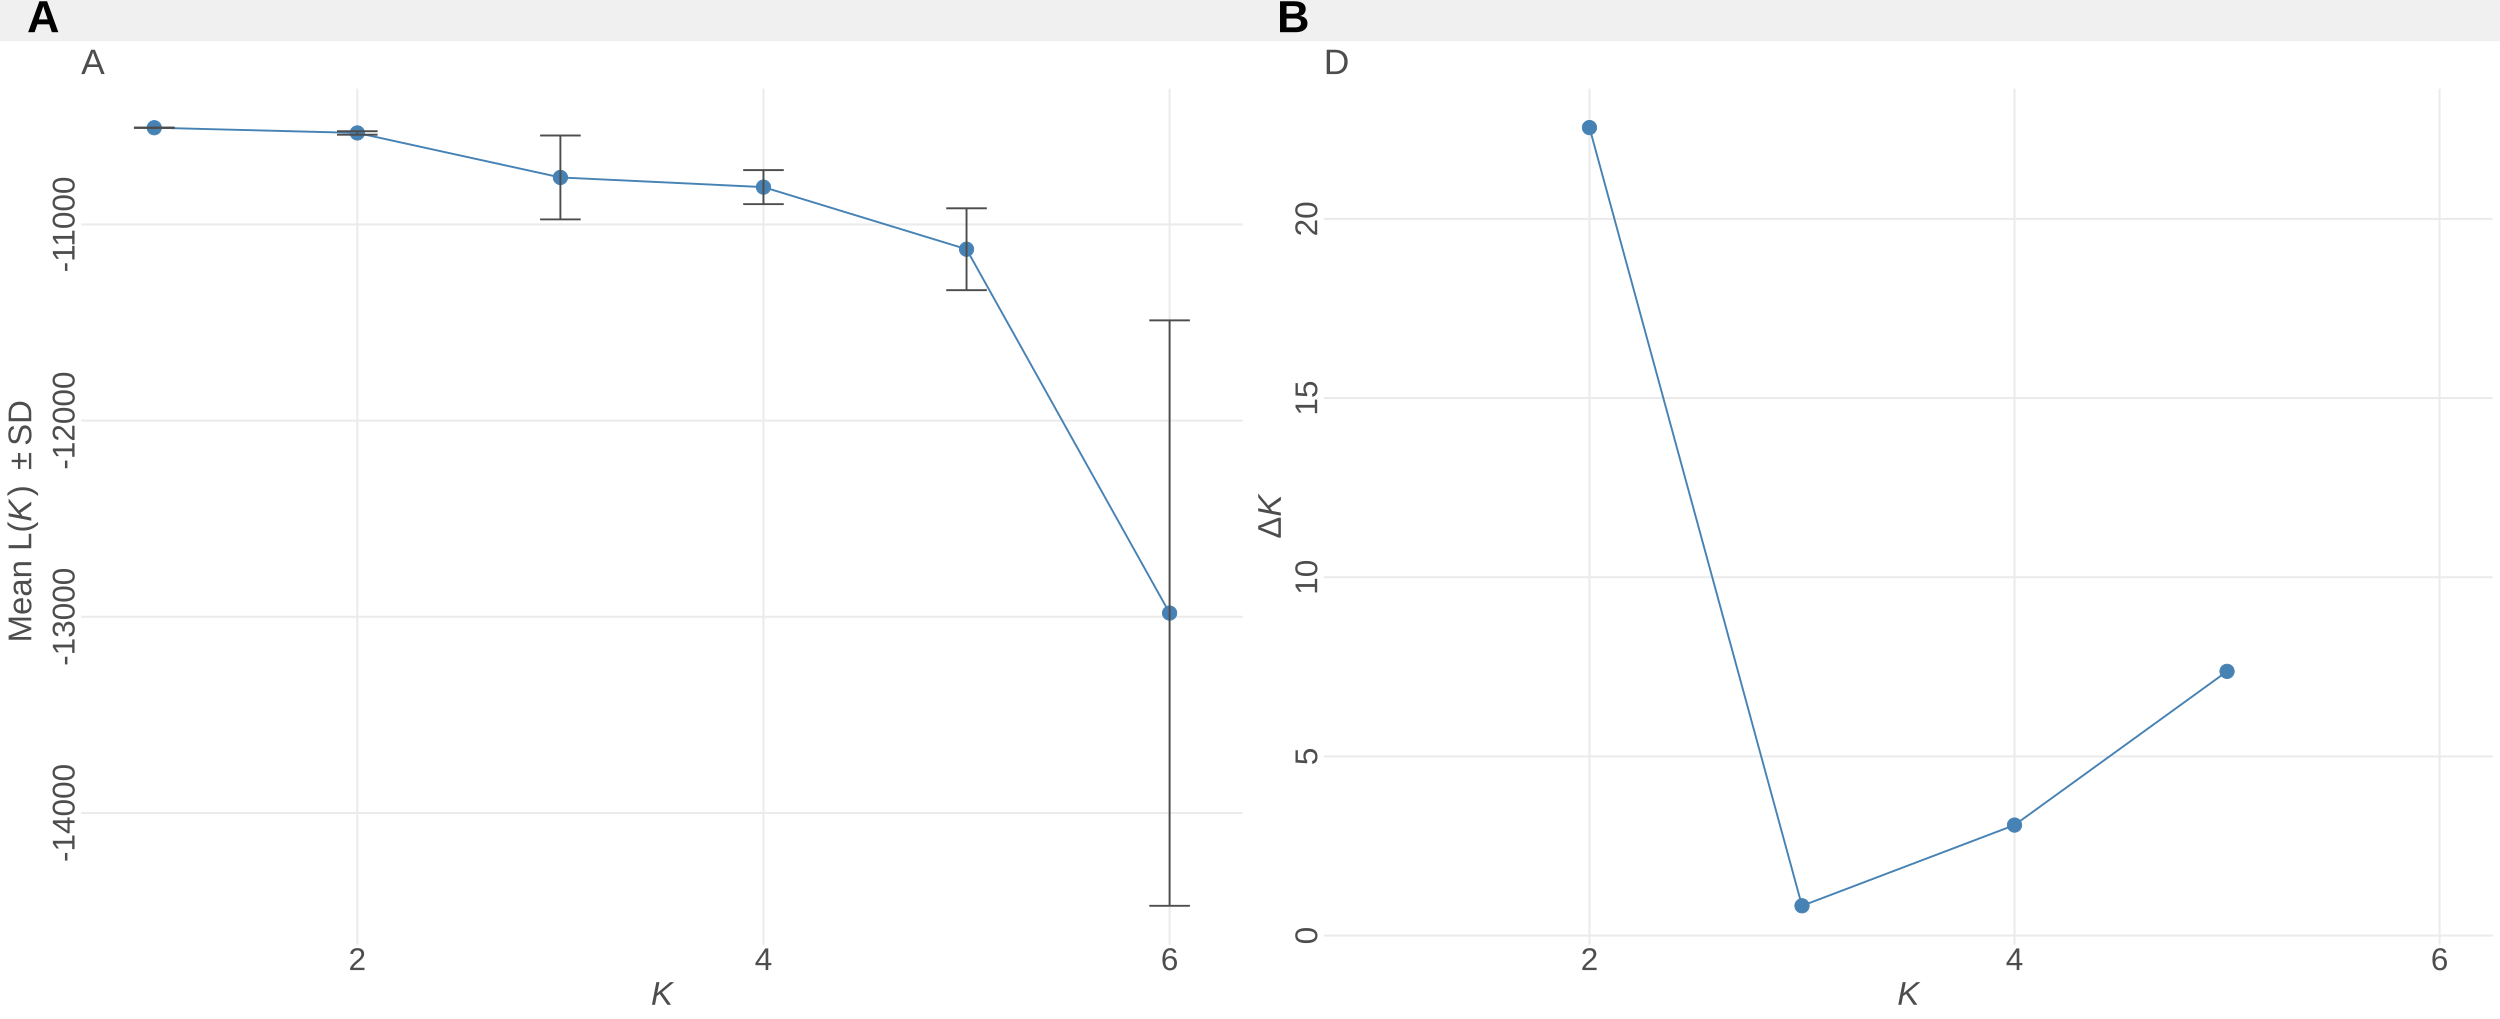
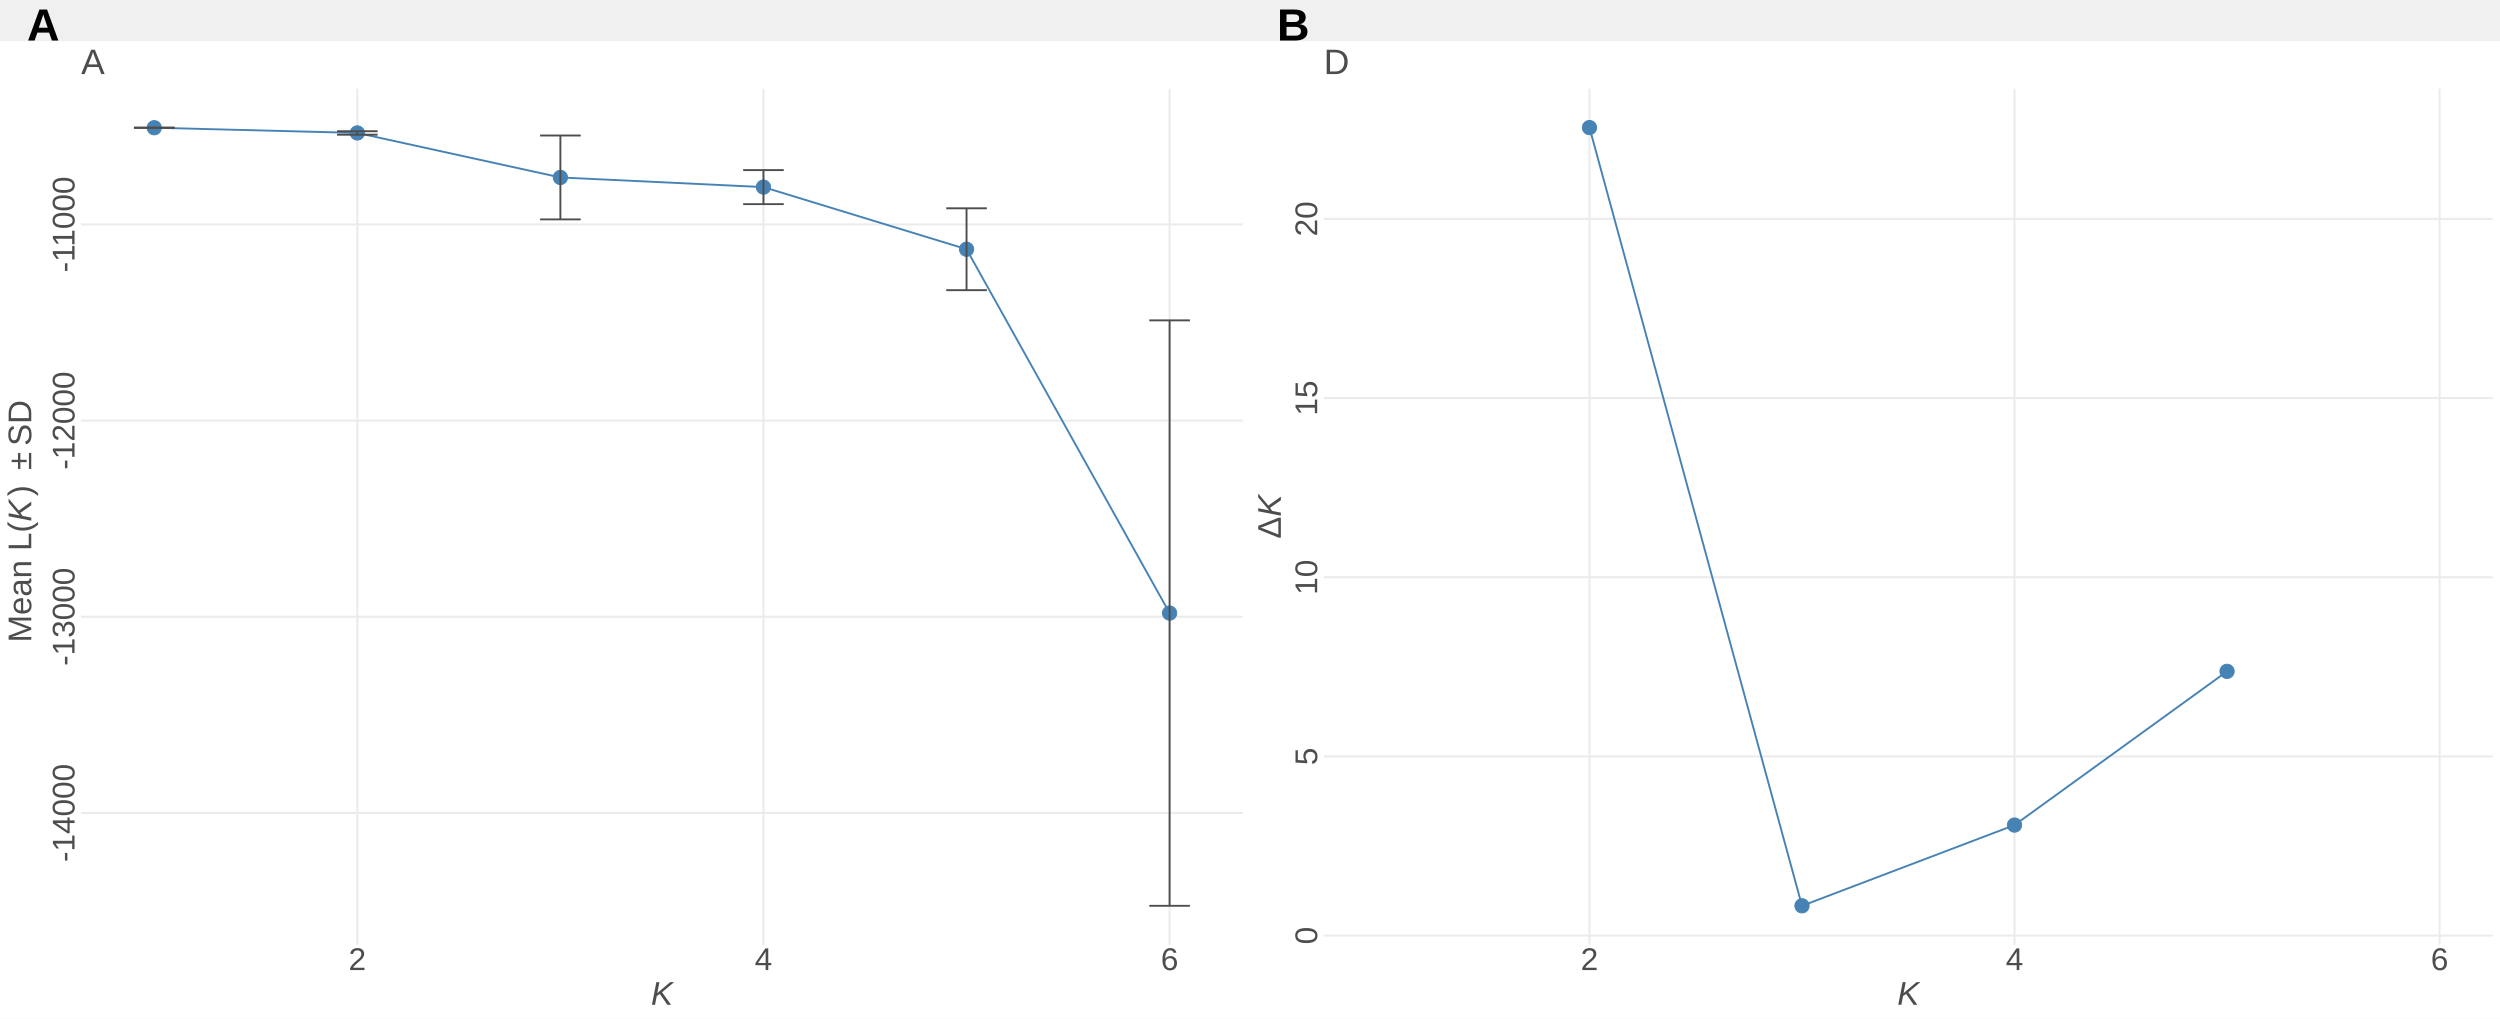
<svg xmlns="http://www.w3.org/2000/svg" width="1944.00pt" height="792.00pt" viewBox="0 0 1944.00 792.00">
  <g class="svglite">
    <defs>
      <style type="text/css">
    .svglite line, .svglite polyline, .svglite polygon, .svglite path, .svglite rect, .svglite circle {
      fill: none;
      stroke: #000000;
      stroke-linecap: round;
      stroke-linejoin: round;
      stroke-miterlimit: 10.00;
    }
    .svglite text {
      white-space: pre;
    }
    .svglite g.glyphgroup path {
      fill: inherit;
      stroke: none;
    }
  </style>
    </defs>
    <rect width="100%" height="100%" style="stroke: none; fill: none;" />
    <defs>
      <clipPath id="cpMC4wMHwxOTQ0LjAwfDAuMDB8NzkyLjAw">
        <rect x="0.00" y="0.00" width="1944.00" height="792.00" />
      </clipPath>
    </defs>
    <g clip-path="url(#cpMC4wMHwxOTQ0LjAwfDAuMDB8NzkyLjAw)">
</g>
    <defs>
      <clipPath id="cpMC4wMHw5NzIuMDB8MzIuMjZ8NzkyLjAw">
        <rect x="0.00" y="32.26" width="972.00" height="759.74" />
      </clipPath>
    </defs>
    <g clip-path="url(#cpMC4wMHw5NzIuMDB8MzIuMjZ8NzkyLjAw)">
      <rect x="0.00" y="32.26" width="972.00" height="759.74" style="stroke-width: 1.07; stroke: #FFFFFF; fill: #FFFFFF;" />
    </g>
    <g clip-path="url(#cpMC4wMHwxOTQ0LjAwfDAuMDB8NzkyLjAw)">
</g>
    <defs>
      <clipPath id="cpNjMuMTB8OTY2LjMzfDY4Ljk1fDczNC42MQ==">
        <rect x="63.10" y="68.95" width="903.23" height="665.66" />
      </clipPath>
    </defs>
    <g clip-path="url(#cpNjMuMTB8OTY2LjMzfDY4Ljk1fDczNC42MQ==)">
      <rect x="63.10" y="68.95" width="903.23" height="665.66" style="stroke-width: 1.07; stroke: none; fill: #FFFFFF;" />
      <polyline points="63.10,632.15 966.33,632.15 " style="stroke-width: 1.60; stroke: #EBEBEB; stroke-linecap: butt;" />
      <polyline points="63.10,479.61 966.33,479.61 " style="stroke-width: 1.60; stroke: #EBEBEB; stroke-linecap: butt;" />
      <polyline points="63.10,327.07 966.33,327.07 " style="stroke-width: 1.60; stroke: #EBEBEB; stroke-linecap: butt;" />
      <polyline points="63.10,174.53 966.33,174.53 " style="stroke-width: 1.60; stroke: #EBEBEB; stroke-linecap: butt;" />
      <polyline points="277.85,734.61 277.85,68.95 " style="stroke-width: 1.60; stroke: #EBEBEB; stroke-linecap: butt;" />
      <polyline points="593.67,734.61 593.67,68.95 " style="stroke-width: 1.60; stroke: #EBEBEB; stroke-linecap: butt;" />
      <polyline points="909.48,734.61 909.48,68.95 " style="stroke-width: 1.60; stroke: #EBEBEB; stroke-linecap: butt;" />
      <polyline points="119.95,99.33 277.85,103.38 435.76,137.99 593.67,145.50 751.58,193.80 909.48,476.73 " style="stroke-width: 1.49; stroke: #4682B4; stroke-linecap: butt;" />
      <circle cx="119.95" cy="99.33" r="5.57" style="stroke-width: 0.71; stroke: #4682B4; fill: #4682B4;" />
      <circle cx="277.85" cy="103.38" r="5.57" style="stroke-width: 0.71; stroke: #4682B4; fill: #4682B4;" />
      <circle cx="435.76" cy="137.99" r="5.57" style="stroke-width: 0.71; stroke: #4682B4; fill: #4682B4;" />
      <circle cx="593.67" cy="145.50" r="5.57" style="stroke-width: 0.71; stroke: #4682B4; fill: #4682B4;" />
      <circle cx="751.58" cy="193.80" r="5.57" style="stroke-width: 0.71; stroke: #4682B4; fill: #4682B4;" />
      <circle cx="909.48" cy="476.73" r="5.57" style="stroke-width: 0.71; stroke: #4682B4; fill: #4682B4;" />
      <polyline points="104.16,99.21 135.74,99.21 " style="stroke-width: 1.49; stroke: #4D4D4D; stroke-linecap: butt;" />
      <polyline points="119.95,99.21 119.95,99.44 " style="stroke-width: 1.49; stroke: #4D4D4D; stroke-linecap: butt;" />
      <polyline points="104.16,99.44 135.74,99.44 " style="stroke-width: 1.49; stroke: #4D4D4D; stroke-linecap: butt;" />
      <polyline points="262.06,102.03 293.64,102.03 " style="stroke-width: 1.49; stroke: #4D4D4D; stroke-linecap: butt;" />
      <polyline points="277.85,102.03 277.85,104.74 " style="stroke-width: 1.49; stroke: #4D4D4D; stroke-linecap: butt;" />
      <polyline points="262.06,104.74 293.64,104.74 " style="stroke-width: 1.49; stroke: #4D4D4D; stroke-linecap: butt;" />
      <polyline points="419.97,105.37 451.55,105.37 " style="stroke-width: 1.49; stroke: #4D4D4D; stroke-linecap: butt;" />
      <polyline points="435.76,105.37 435.76,170.61 " style="stroke-width: 1.49; stroke: #4D4D4D; stroke-linecap: butt;" />
      <polyline points="419.97,170.61 451.55,170.61 " style="stroke-width: 1.49; stroke: #4D4D4D; stroke-linecap: butt;" />
      <polyline points="577.88,132.28 609.46,132.28 " style="stroke-width: 1.49; stroke: #4D4D4D; stroke-linecap: butt;" />
      <polyline points="593.67,132.28 593.67,158.73 " style="stroke-width: 1.49; stroke: #4D4D4D; stroke-linecap: butt;" />
      <polyline points="577.88,158.73 609.46,158.73 " style="stroke-width: 1.49; stroke: #4D4D4D; stroke-linecap: butt;" />
      <polyline points="735.79,161.97 767.37,161.97 " style="stroke-width: 1.49; stroke: #4D4D4D; stroke-linecap: butt;" />
      <polyline points="751.58,161.97 751.58,225.62 " style="stroke-width: 1.49; stroke: #4D4D4D; stroke-linecap: butt;" />
      <polyline points="735.79,225.62 767.37,225.62 " style="stroke-width: 1.49; stroke: #4D4D4D; stroke-linecap: butt;" />
      <polyline points="893.69,249.11 925.27,249.11 " style="stroke-width: 1.49; stroke: #4D4D4D; stroke-linecap: butt;" />
      <polyline points="909.48,249.11 909.48,704.35 " style="stroke-width: 1.49; stroke: #4D4D4D; stroke-linecap: butt;" />
      <polyline points="893.69,704.35 925.27,704.35 " style="stroke-width: 1.49; stroke: #4D4D4D; stroke-linecap: butt;" />
    </g>
    <g clip-path="url(#cpMC4wMHwxOTQ0LjAwfDAuMDB8NzkyLjAw)">
      <text transform="translate(57.96,632.15) rotate(-90)" text-anchor="middle" style="font-size: 24.50px;fill: #4D4D4D; font-family: &quot;Arial&quot;;" textLength="76.28px" lengthAdjust="spacingAndGlyphs">-14000</text>
      <text transform="translate(57.96,479.61) rotate(-90)" text-anchor="middle" style="font-size: 24.50px;fill: #4D4D4D; font-family: &quot;Arial&quot;;" textLength="76.28px" lengthAdjust="spacingAndGlyphs">-13000</text>
      <text transform="translate(57.96,327.07) rotate(-90)" text-anchor="middle" style="font-size: 24.50px;fill: #4D4D4D; font-family: &quot;Arial&quot;;" textLength="76.28px" lengthAdjust="spacingAndGlyphs">-12000</text>
      <text transform="translate(57.96,174.53) rotate(-90)" text-anchor="middle" style="font-size: 24.50px;fill: #4D4D4D; font-family: &quot;Arial&quot;;" textLength="74.47px" lengthAdjust="spacingAndGlyphs">-11000</text>
      <text x="277.85" y="754.34" text-anchor="middle" style="font-size: 24.50px;fill: #4D4D4D; font-family: &quot;Arial&quot;;" textLength="13.62px" lengthAdjust="spacingAndGlyphs">2</text>
      <text x="593.67" y="754.34" text-anchor="middle" style="font-size: 24.50px;fill: #4D4D4D; font-family: &quot;Arial&quot;;" textLength="13.62px" lengthAdjust="spacingAndGlyphs">4</text>
      <text x="909.48" y="754.34" text-anchor="middle" style="font-size: 24.50px;fill: #4D4D4D; font-family: &quot;Arial&quot;;" textLength="13.62px" lengthAdjust="spacingAndGlyphs">6</text>
      <text x="506.18" y="781.31" style="font-size: 25.60px; font-style: italic;fill: #4D4D4D; font-family: &quot;Arial&quot;;" textLength="17.08px" lengthAdjust="spacingAndGlyphs">K</text>
      <text transform="translate(24.31,499.54) rotate(-90)" style="font-size: 25.60px;fill: #4D4D4D; font-family: &quot;Arial&quot;;" textLength="93.88px" lengthAdjust="spacingAndGlyphs">Mean L(</text>
      <text transform="translate(24.31,405.66) rotate(-90)" style="font-size: 25.60px; font-style: italic;fill: #4D4D4D; font-family: &quot;Arial&quot;;" textLength="17.08px" lengthAdjust="spacingAndGlyphs">K</text>
      <text transform="translate(24.31,385.84) rotate(-90)" style="font-size: 25.60px;fill: #4D4D4D; font-family: &quot;Arial&quot;;" textLength="15.62px" lengthAdjust="spacingAndGlyphs">) </text>
      <text transform="translate(24.31,365.48) rotate(-90)" style="font-size: 25.60px;fill: #4D4D4D; font-family: &quot;Arial&quot;;" textLength="14.05px" lengthAdjust="spacingAndGlyphs">±</text>
      <text transform="translate(24.31,346.69) rotate(-90)" style="font-size: 25.60px;fill: #4D4D4D; font-family: &quot;Arial&quot;;" textLength="42.67px" lengthAdjust="spacingAndGlyphs"> SD</text>
      <text x="63.10" y="57.61" style="font-size: 27.50px;fill: #4D4D4D; font-family: &quot;Arial&quot;;" textLength="18.34px" lengthAdjust="spacingAndGlyphs">A</text>
-       <text x="21.00" y="25.06" style="font-size: 35.00px; font-weight: bold; font-family: &quot;Arial&quot;;" textLength="25.28px" lengthAdjust="spacingAndGlyphs">A</text>
+       <text x="21.00" y="31.51" style="font-size: 35.00px; font-weight: bold; font-family: &quot;Arial&quot;;" textLength="25.28px" lengthAdjust="spacingAndGlyphs">A</text>
    </g>
    <defs>
      <clipPath id="cpOTcyLjAwfDE5NDQuMDB8MzIuMjZ8NzkyLjAw">
        <rect x="972.00" y="32.26" width="972.00" height="759.74" />
      </clipPath>
    </defs>
    <g clip-path="url(#cpOTcyLjAwfDE5NDQuMDB8MzIuMjZ8NzkyLjAw)">
      <rect x="972.00" y="32.26" width="972.00" height="759.74" style="stroke-width: 1.07; stroke: #FFFFFF; fill: #FFFFFF;" />
    </g>
    <g clip-path="url(#cpMC4wMHwxOTQ0LjAwfDAuMDB8NzkyLjAw)">
</g>
    <defs>
      <clipPath id="cpMTAyOS4zOXwxOTM4LjMzfDY4Ljk1fDczNC42MQ==">
        <rect x="1029.39" y="68.95" width="908.94" height="665.66" />
      </clipPath>
    </defs>
    <g clip-path="url(#cpMTAyOS4zOXwxOTM4LjMzfDY4Ljk1fDczNC42MQ==)">
      <rect x="1029.39" y="68.95" width="908.94" height="665.66" style="stroke-width: 1.07; stroke: none; fill: #FFFFFF;" />
      <polyline points="1029.39,727.50 1938.33,727.50 " style="stroke-width: 1.60; stroke: #EBEBEB; stroke-linecap: butt;" />
      <polyline points="1029.39,588.18 1938.33,588.18 " style="stroke-width: 1.60; stroke: #EBEBEB; stroke-linecap: butt;" />
      <polyline points="1029.39,448.86 1938.33,448.86 " style="stroke-width: 1.60; stroke: #EBEBEB; stroke-linecap: butt;" />
      <polyline points="1029.39,309.53 1938.33,309.53 " style="stroke-width: 1.60; stroke: #EBEBEB; stroke-linecap: butt;" />
      <polyline points="1029.39,170.21 1938.33,170.21 " style="stroke-width: 1.60; stroke: #EBEBEB; stroke-linecap: butt;" />
      <polyline points="1235.97,734.61 1235.97,68.95 " style="stroke-width: 1.60; stroke: #EBEBEB; stroke-linecap: butt;" />
      <polyline points="1566.49,734.61 1566.49,68.95 " style="stroke-width: 1.60; stroke: #EBEBEB; stroke-linecap: butt;" />
      <polyline points="1897.02,734.61 1897.02,68.95 " style="stroke-width: 1.60; stroke: #EBEBEB; stroke-linecap: butt;" />
      <polyline points="1235.97,99.21 1401.23,704.35 1566.49,641.57 1731.75,522.04 " style="stroke-width: 1.49; stroke: #4682B4; stroke-linecap: butt;" />
      <circle cx="1235.97" cy="99.21" r="5.57" style="stroke-width: 0.71; stroke: #4682B4; fill: #4682B4;" />
      <circle cx="1401.23" cy="704.35" r="5.57" style="stroke-width: 0.71; stroke: #4682B4; fill: #4682B4;" />
      <circle cx="1566.49" cy="641.57" r="5.57" style="stroke-width: 0.71; stroke: #4682B4; fill: #4682B4;" />
      <circle cx="1731.75" cy="522.04" r="5.57" style="stroke-width: 0.71; stroke: #4682B4; fill: #4682B4;" />
    </g>
    <g clip-path="url(#cpMC4wMHwxOTQ0LjAwfDAuMDB8NzkyLjAw)">
      <text transform="translate(1024.25,727.50) rotate(-90)" text-anchor="middle" style="font-size: 24.50px;fill: #4D4D4D; font-family: &quot;Arial&quot;;" textLength="13.62px" lengthAdjust="spacingAndGlyphs">0</text>
      <text transform="translate(1024.25,588.18) rotate(-90)" text-anchor="middle" style="font-size: 24.50px;fill: #4D4D4D; font-family: &quot;Arial&quot;;" textLength="13.62px" lengthAdjust="spacingAndGlyphs">5</text>
      <text transform="translate(1024.25,448.86) rotate(-90)" text-anchor="middle" style="font-size: 24.50px;fill: #4D4D4D; font-family: &quot;Arial&quot;;" textLength="27.25px" lengthAdjust="spacingAndGlyphs">10</text>
      <text transform="translate(1024.25,309.53) rotate(-90)" text-anchor="middle" style="font-size: 24.50px;fill: #4D4D4D; font-family: &quot;Arial&quot;;" textLength="27.25px" lengthAdjust="spacingAndGlyphs">15</text>
      <text transform="translate(1024.25,170.21) rotate(-90)" text-anchor="middle" style="font-size: 24.50px;fill: #4D4D4D; font-family: &quot;Arial&quot;;" textLength="27.25px" lengthAdjust="spacingAndGlyphs">20</text>
      <text x="1235.97" y="754.34" text-anchor="middle" style="font-size: 24.50px;fill: #4D4D4D; font-family: &quot;Arial&quot;;" textLength="13.62px" lengthAdjust="spacingAndGlyphs">2</text>
      <text x="1566.49" y="754.34" text-anchor="middle" style="font-size: 24.50px;fill: #4D4D4D; font-family: &quot;Arial&quot;;" textLength="13.62px" lengthAdjust="spacingAndGlyphs">4</text>
      <text x="1897.02" y="754.34" text-anchor="middle" style="font-size: 24.50px;fill: #4D4D4D; font-family: &quot;Arial&quot;;" textLength="13.62px" lengthAdjust="spacingAndGlyphs">6</text>
      <text x="1475.32" y="781.31" style="font-size: 25.60px; font-style: italic;fill: #4D4D4D; font-family: &quot;Arial&quot;;" textLength="17.08px" lengthAdjust="spacingAndGlyphs">K</text>
      <text transform="translate(995.99,418.87) rotate(-90)" style="font-size: 25.60px;fill: #4D4D4D; font-family: &quot;Arial&quot;;" textLength="17.09px" lengthAdjust="spacingAndGlyphs">Δ</text>
      <text transform="translate(995.99,401.77) rotate(-90)" style="font-size: 25.60px; font-style: italic;fill: #4D4D4D; font-family: &quot;Arial&quot;;" textLength="17.08px" lengthAdjust="spacingAndGlyphs">K</text>
      <text x="1029.39" y="57.61" style="font-size: 27.50px;fill: #4D4D4D; font-family: &quot;Arial&quot;;" textLength="19.86px" lengthAdjust="spacingAndGlyphs">D</text>
-       <text x="993.00" y="25.06" style="font-size: 35.00px; font-weight: bold; font-family: &quot;Arial&quot;;" textLength="25.28px" lengthAdjust="spacingAndGlyphs">B</text>
+       <text x="993.00" y="31.51" style="font-size: 35.00px; font-weight: bold; font-family: &quot;Arial&quot;;" textLength="25.28px" lengthAdjust="spacingAndGlyphs">B</text>
    </g>
  </g>
</svg>
